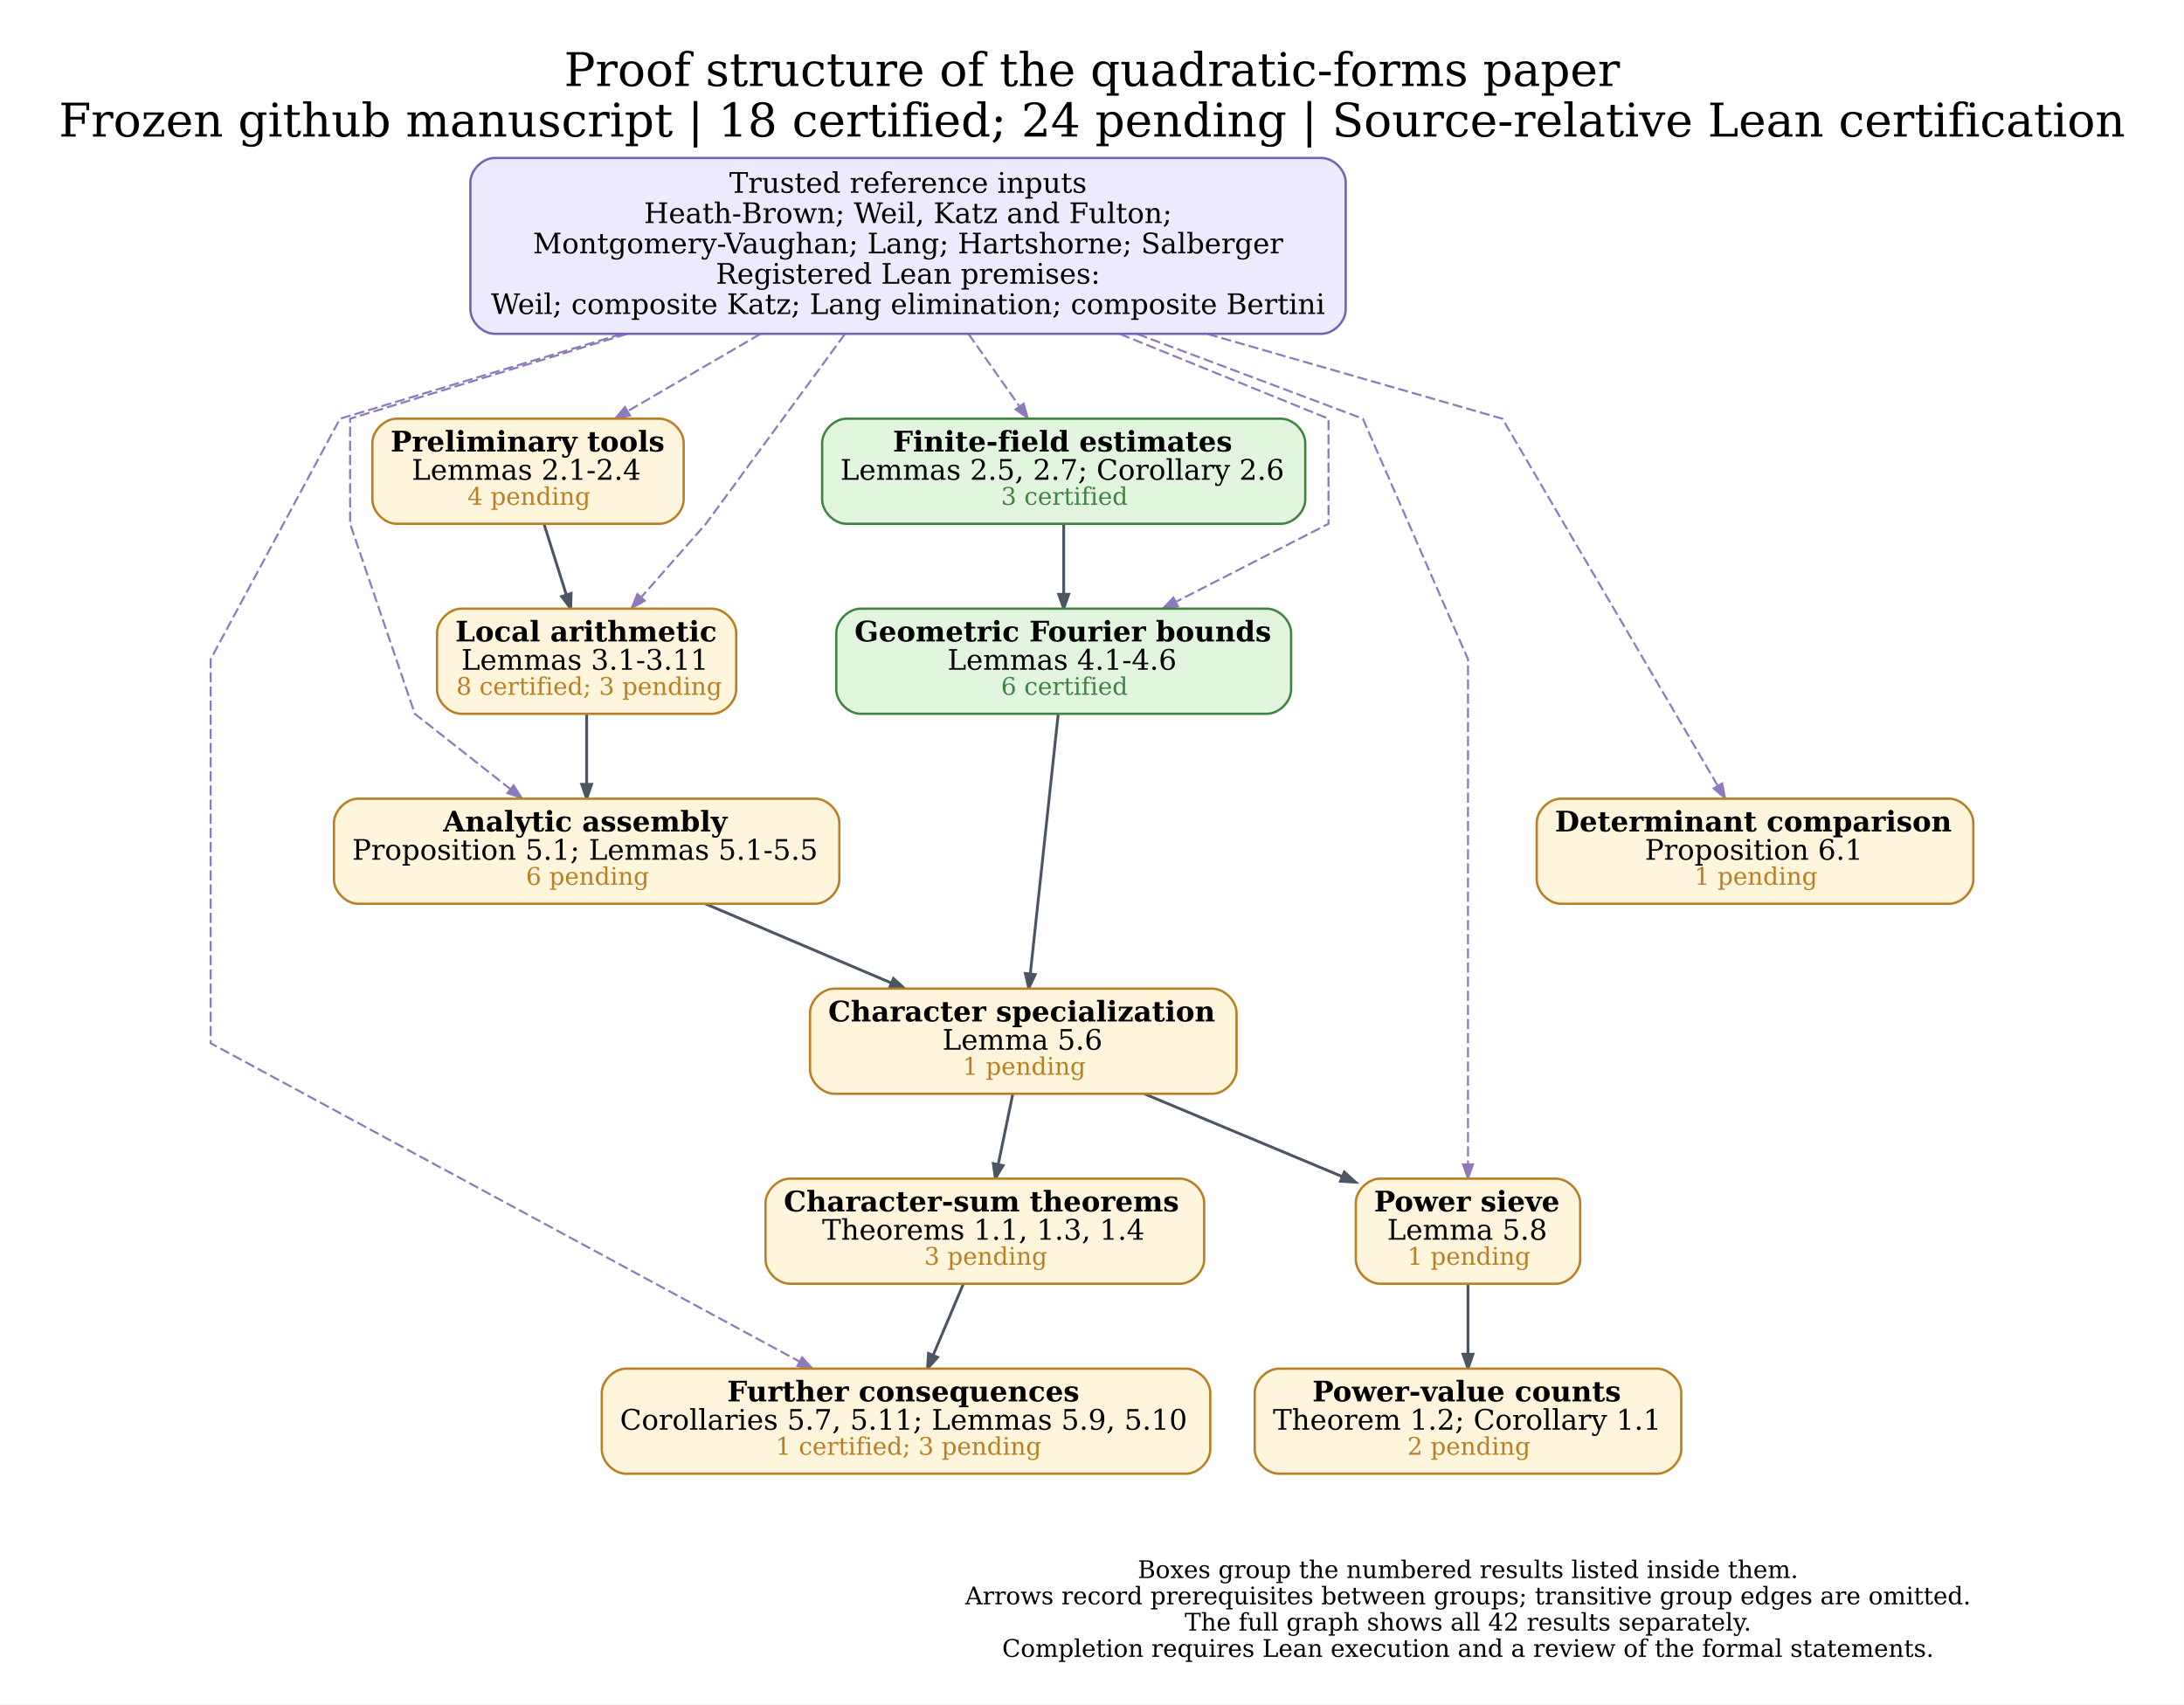
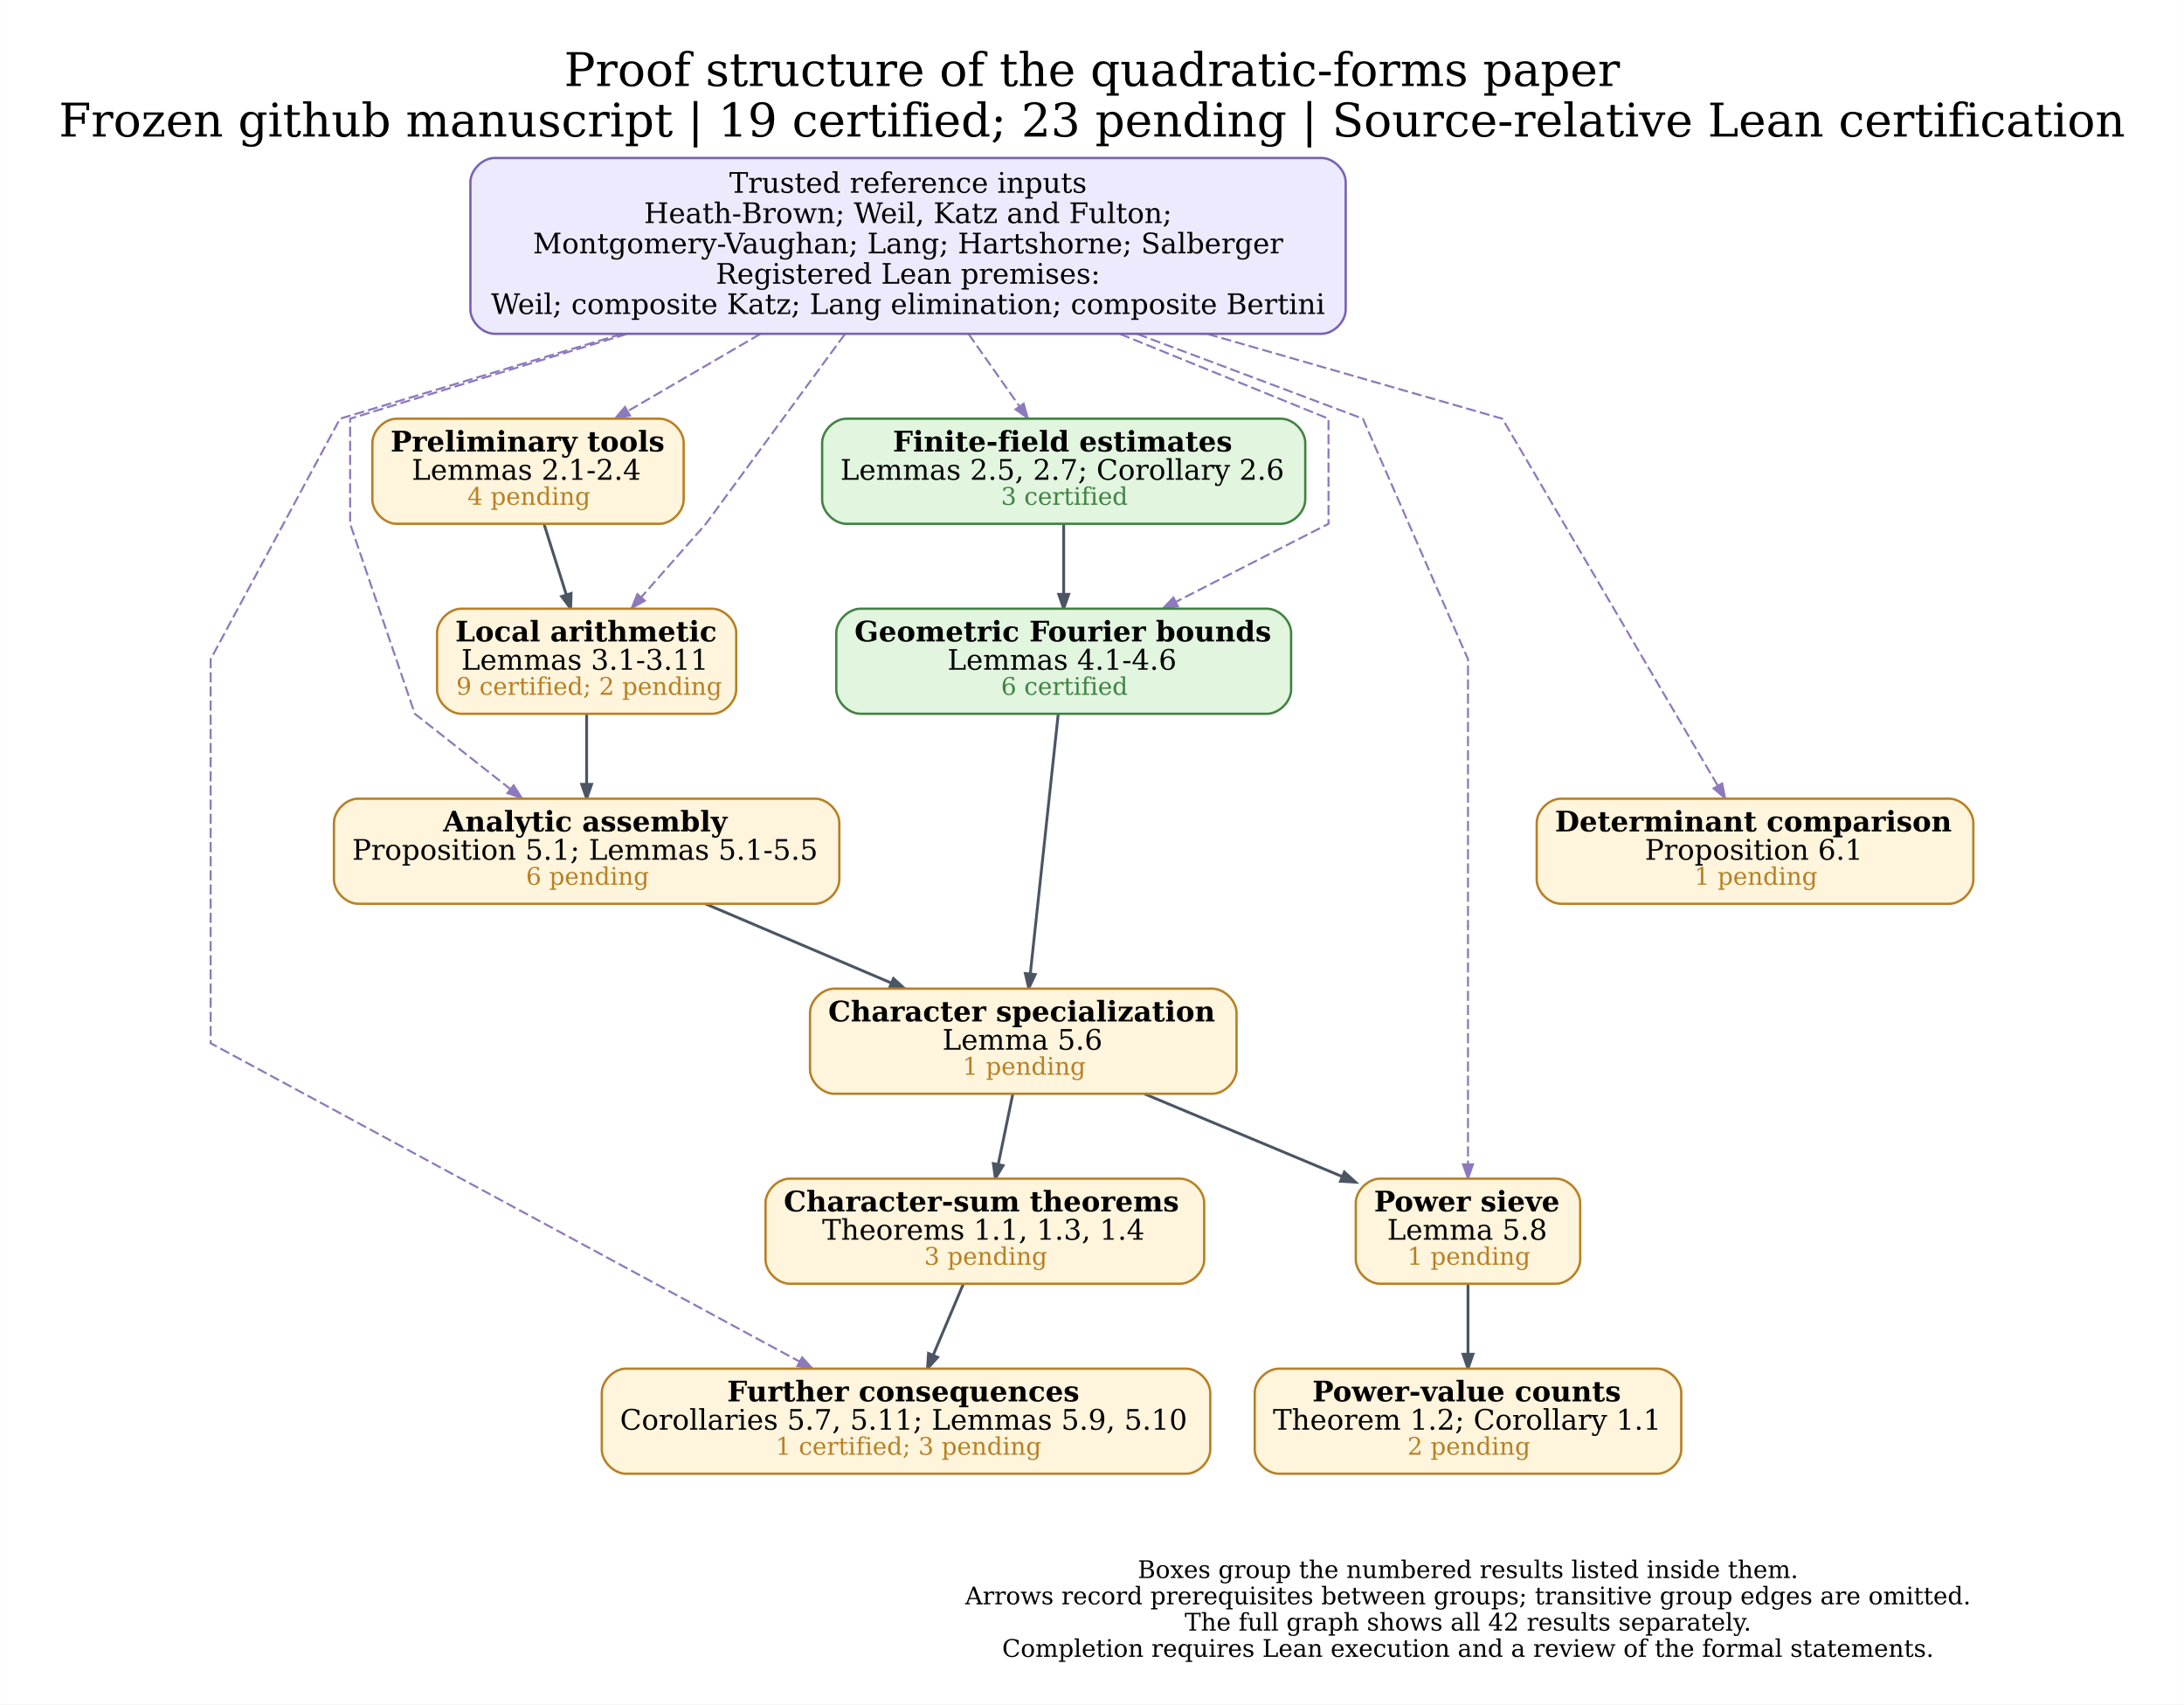
<svg xmlns="http://www.w3.org/2000/svg" xmlns:xlink="http://www.w3.org/1999/xlink" width="1080pt" height="843pt" viewBox="0.00 0.00 1080.32 843.32">
  <g id="graph0" class="graph" transform="scale(1 1) rotate(0) translate(20.16 823.16)">
    <polygon fill="white" stroke="transparent" points="-20.16,20.16 -20.16,-823.16 1060.16,-823.16 1060.16,20.16 -20.16,20.16" />
    <text text-anchor="middle" x="520" y="-780.6" font-family="DejaVu Serif" font-size="23.00">Proof structure of the quadratic-forms paper</text>
-     <text text-anchor="middle" x="520" y="-755.6" font-family="DejaVu Serif" font-size="23.00">Frozen github manuscript | 18 certified; 24 pending | Source-relative Lean certification</text>
+     <text text-anchor="middle" x="520" y="-755.6" font-family="DejaVu Serif" font-size="23.00">Frozen github manuscript | 19 certified; 23 pending | Source-relative Lean certification</text>
    <g id="edge16" class="edge">
      <path fill="none" stroke="#8d79bc" stroke-dasharray="5,2" d="M355.78,-657.85C333.82,-645.06 310.27,-631.35 290.25,-619.69" />
      <polygon fill="#8d79bc" stroke="#8d79bc" points="291.44,-617.54 284.16,-616.14 288.97,-621.78 291.44,-617.54" />
    </g>
    <g id="edge12" class="edge">
      <path fill="none" stroke="#8d79bc" stroke-dasharray="5,2" d="M458.99,-657.85C467.33,-645.99 476.23,-633.34 484.01,-622.27" />
      <polygon fill="#8d79bc" stroke="#8d79bc" points="486.19,-623.43 488.21,-616.3 482.18,-620.61 486.19,-623.43" />
    </g>
    <g id="edge15" class="edge">
      <path fill="none" stroke="#8d79bc" stroke-dasharray="5,2" d="M397.63,-657.69C368.31,-617.65 329,-564 329,-564 329,-564 312.59,-545.36 297.07,-527.74" />
      <polygon fill="#8d79bc" stroke="#8d79bc" points="298.77,-525.96 292.31,-522.33 295.09,-529.2 298.77,-525.96" />
    </g>
    <g id="edge14" class="edge">
      <path fill="none" stroke="#8d79bc" stroke-dasharray="5,2" d="M533.91,-657.88C585.61,-636.88 637,-616 637,-616 637,-616 637,-564 637,-564 637,-564 597.41,-543.75 561.75,-525.51" />
      <polygon fill="#8d79bc" stroke="#8d79bc" points="562.5,-523.15 555.15,-522.14 560.27,-527.51 562.5,-523.15" />
    </g>
    <g id="edge10" class="edge">
      <path fill="none" stroke="#8d79bc" stroke-dasharray="5,2" d="M289.79,-657.88C221.19,-636.88 153,-616 153,-616 153,-616 153,-564 153,-564 153,-564 185,-470 185,-470 185,-470 209.47,-450.71 232.15,-432.83" />
      <polygon fill="#8d79bc" stroke="#8d79bc" points="233.88,-434.59 237.87,-428.33 230.85,-430.74 233.88,-434.59" />
    </g>
    <g id="edge17" class="edge">
      <path fill="none" stroke="#8d79bc" stroke-dasharray="5,2" d="M542.49,-657.88C598.41,-636.88 654,-616 654,-616 654,-616 706,-497 706,-497 706,-497 706,-497 706,-401 706,-401 706,-300.53 706,-247.27" />
      <polygon fill="#8d79bc" stroke="#8d79bc" points="708.45,-247.08 706,-240.08 703.55,-247.08 708.45,-247.08" />
    </g>
    <g id="edge11" class="edge">
      <path fill="none" stroke="#8d79bc" stroke-dasharray="5,2" d="M287.27,-657.88C217.43,-636.88 148,-616 148,-616 148,-616 84,-497 84,-497 84,-497 84,-497 84,-307 84,-307 279.05,-201.54 375.41,-149.44" />
      <polygon fill="#8d79bc" stroke="#8d79bc" points="376.61,-151.57 381.61,-146.08 374.28,-147.26 376.61,-151.57" />
    </g>
    <g id="edge13" class="edge">
      <path fill="none" stroke="#8d79bc" stroke-dasharray="5,2" d="M577.29,-657.88C650.36,-636.88 723,-616 723,-616 723,-616 794.74,-493.76 829.52,-434.49" />
      <polygon fill="#8d79bc" stroke="#8d79bc" points="831.74,-435.55 833.17,-428.27 827.51,-433.07 831.74,-435.55" />
    </g>
    <g id="edge8" class="edge">
      <path fill="none" stroke="#4b5563" stroke-width="1.4" d="M248.92,-563.86C252.31,-553.11 256.31,-540.43 259.91,-529.02" />
      <polygon fill="#4b5563" stroke="#4b5563" stroke-width="1.4" points="262.32,-529.52 262.09,-522.11 257.64,-528.05 262.32,-529.52" />
    </g>
    <g id="edge4" class="edge">
      <path fill="none" stroke="#4b5563" stroke-width="1.4" d="M506,-563.86C506,-553.21 506,-540.67 506,-529.34" />
      <polygon fill="#4b5563" stroke="#4b5563" stroke-width="1.4" points="508.45,-529.11 506,-522.11 503.55,-529.11 508.45,-529.11" />
    </g>
    <g id="edge6" class="edge">
      <path fill="none" stroke="#4b5563" stroke-width="1.4" d="M270,-469.86C270,-459.21 270,-446.67 270,-435.34" />
      <polygon fill="#4b5563" stroke="#4b5563" stroke-width="1.4" points="272.45,-435.11 270,-428.11 267.55,-435.11 272.45,-435.11" />
    </g>
    <g id="edge5" class="edge">
      <path fill="none" stroke="#4b5563" stroke-width="1.4" d="M503.3,-469.92C499.72,-436.63 493.4,-377.84 489.47,-341.28" />
      <polygon fill="#4b5563" stroke="#4b5563" stroke-width="1.4" points="491.9,-340.98 488.72,-334.28 487.03,-341.5 491.9,-340.98" />
    </g>
    <g id="edge1" class="edge">
      <path fill="none" stroke="#4b5563" stroke-width="1.4" d="M328.74,-375.98C357.19,-363.86 391.45,-349.27 420.72,-336.8" />
      <polygon fill="#4b5563" stroke="#4b5563" stroke-width="1.4" points="421.79,-339.01 427.27,-334.01 419.87,-334.5 421.79,-339.01" />
    </g>
    <g id="edge3" class="edge">
      <path fill="none" stroke="#4b5563" stroke-width="1.4" d="M545.83,-281.98C576.24,-269.27 613.16,-253.83 643.88,-240.98" />
      <polygon fill="#4b5563" stroke="#4b5563" stroke-width="1.4" points="644.83,-243.24 650.34,-238.27 642.94,-238.72 644.83,-243.24" />
    </g>
    <g id="edge2" class="edge">
      <path fill="none" stroke="#4b5563" stroke-width="1.4" d="M480.81,-281.86C478.59,-271.11 475.97,-258.43 473.61,-247.02" />
      <polygon fill="#4b5563" stroke="#4b5563" stroke-width="1.4" points="476,-246.47 472.19,-240.11 471.2,-247.46 476,-246.47" />
    </g>
    <g id="edge9" class="edge">
      <path fill="none" stroke="#4b5563" stroke-width="1.4" d="M706,-187.86C706,-177.21 706,-164.67 706,-153.34" />
      <polygon fill="#4b5563" stroke="#4b5563" stroke-width="1.4" points="708.45,-153.11 706,-146.11 703.55,-153.11 708.45,-153.11" />
    </g>
    <g id="edge7" class="edge">
      <path fill="none" stroke="#4b5563" stroke-width="1.4" d="M456.34,-187.86C451.74,-177.01 446.31,-164.19 441.44,-152.7" />
      <polygon fill="#4b5563" stroke="#4b5563" stroke-width="1.4" points="443.63,-151.6 438.64,-146.11 439.12,-153.51 443.63,-151.6" />
    </g>
    <g id="node1" class="node">
      <path fill="#eeeafd" stroke="#7762b4" stroke-width="1.15" d="M633.5,-745C633.5,-745 224.5,-745 224.5,-745 218.5,-745 212.5,-739 212.5,-733 212.5,-733 212.5,-670 212.5,-670 212.5,-664 218.5,-658 224.5,-658 224.5,-658 633.5,-658 633.5,-658 639.5,-658 645.5,-664 645.5,-670 645.5,-670 645.5,-733 645.5,-733 645.5,-739 639.5,-745 633.5,-745" />
      <text text-anchor="middle" x="429" y="-727.8" font-family="DejaVu Serif" font-size="14.00">Trusted reference inputs</text>
      <text text-anchor="middle" x="429" y="-712.8" font-family="DejaVu Serif" font-size="14.00">Heath-Brown; Weil, Katz and Fulton;</text>
      <text text-anchor="middle" x="429" y="-697.8" font-family="DejaVu Serif" font-size="14.00">Montgomery-Vaughan; Lang; Hartshorne; Salberger</text>
      <text text-anchor="middle" x="429" y="-682.8" font-family="DejaVu Serif" font-size="14.00">Registered Lean premises:</text>
      <text text-anchor="middle" x="429" y="-667.8" font-family="DejaVu Serif" font-size="14.00">Weil; composite Katz; Lang elimination; composite Bertini</text>
    </g>
    <g id="node2" class="node">
      <g id="a_node2">
        <a xlink:href="https://github.com/nicolasrobles/quaternary-quadratic-forms/blob/main/INVENTORY.md" xlink:title="&lt;B&gt;Preliminary tools&lt;/B&gt;&lt;BR/&gt;Lemmas 2.1-2.4&lt;BR/&gt;&lt;FONT POINT-SIZE=&quot;12&quot; COLOR=&quot;#b88023&quot;&gt;4 pending&lt;/FONT&gt;" target="_blank">
          <path fill="#fff4dc" stroke="#b88023" stroke-width="1.15" d="M306,-616C306,-616 176,-616 176,-616 170,-616 164,-610 164,-604 164,-604 164,-576 164,-576 164,-570 170,-564 176,-564 176,-564 306,-564 306,-564 312,-564 318,-570 318,-576 318,-576 318,-604 318,-604 318,-610 312,-616 306,-616" />
          <text text-anchor="start" x="173" y="-599.8" font-family="DejaVu Serif" font-weight="bold" font-size="14.00">Preliminary tools</text>
          <text text-anchor="start" x="183.5" y="-585.8" font-family="DejaVu Serif" font-size="14.00">Lemmas 2.1-2.4</text>
          <text text-anchor="start" x="211" y="-573.4" font-family="DejaVu Serif" font-size="12.00" fill="#b88023">4 pending</text>
        </a>
      </g>
    </g>
    <g id="node3" class="node">
      <g id="a_node3">
        <a xlink:href="https://github.com/nicolasrobles/quaternary-quadratic-forms/blob/main/INVENTORY.md" xlink:title="&lt;B&gt;Finite-field estimates&lt;/B&gt;&lt;BR/&gt;Lemmas 2.5, 2.7; Corollary 2.6&lt;BR/&gt;&lt;FONT POINT-SIZE=&quot;12&quot; COLOR=&quot;#408342&quot;&gt;3 certified&lt;/FONT&gt;" target="_blank">
          <path fill="#e1f5df" stroke="#408342" stroke-width="1.15" d="M613.5,-616C613.5,-616 398.5,-616 398.5,-616 392.5,-616 386.5,-610 386.5,-604 386.5,-604 386.5,-576 386.5,-576 386.5,-570 392.5,-564 398.5,-564 398.5,-564 613.5,-564 613.5,-564 619.5,-564 625.5,-570 625.5,-576 625.5,-576 625.5,-604 625.5,-604 625.5,-610 619.5,-616 613.5,-616" />
          <text text-anchor="start" x="421.5" y="-599.8" font-family="DejaVu Serif" font-weight="bold" font-size="14.00">Finite-field estimates</text>
          <text text-anchor="start" x="395.5" y="-585.8" font-family="DejaVu Serif" font-size="14.00">Lemmas 2.5, 2.7; Corollary 2.6</text>
          <text text-anchor="start" x="475" y="-573.4" font-family="DejaVu Serif" font-size="12.00" fill="#408342">3 certified</text>
        </a>
      </g>
    </g>
    <g id="node4" class="node">
      <g id="a_node4">
-         <a xlink:href="https://github.com/nicolasrobles/quaternary-quadratic-forms/blob/main/INVENTORY.md" xlink:title="&lt;B&gt;Local arithmetic&lt;/B&gt;&lt;BR/&gt;Lemmas 3.1-3.11&lt;BR/&gt;&lt;FONT POINT-SIZE=&quot;12&quot; COLOR=&quot;#b88023&quot;&gt;8 certified; 3 pending&lt;/FONT&gt;" target="_blank">
+         <a xlink:href="https://github.com/nicolasrobles/quaternary-quadratic-forms/blob/main/INVENTORY.md" xlink:title="&lt;B&gt;Local arithmetic&lt;/B&gt;&lt;BR/&gt;Lemmas 3.1-3.11&lt;BR/&gt;&lt;FONT POINT-SIZE=&quot;12&quot; COLOR=&quot;#b88023&quot;&gt;9 certified; 2 pending&lt;/FONT&gt;" target="_blank">
          <path fill="#fff4dc" stroke="#b88023" stroke-width="1.15" d="M332,-522C332,-522 208,-522 208,-522 202,-522 196,-516 196,-510 196,-510 196,-482 196,-482 196,-476 202,-470 208,-470 208,-470 332,-470 332,-470 338,-470 344,-476 344,-482 344,-482 344,-510 344,-510 344,-516 338,-522 332,-522" />
          <text text-anchor="start" x="205" y="-505.8" font-family="DejaVu Serif" font-weight="bold" font-size="14.00">Local arithmetic</text>
          <text text-anchor="start" x="208" y="-491.8" font-family="DejaVu Serif" font-size="14.00">Lemmas 3.1-3.11</text>
-           <text text-anchor="start" x="205.5" y="-479.4" font-family="DejaVu Serif" font-size="12.00" fill="#b88023">8 certified; 3 pending</text>
+           <text text-anchor="start" x="205.5" y="-479.4" font-family="DejaVu Serif" font-size="12.00" fill="#b88023">9 certified; 2 pending</text>
        </a>
      </g>
    </g>
    <g id="node5" class="node">
      <g id="a_node5">
        <a xlink:href="https://github.com/nicolasrobles/quaternary-quadratic-forms/blob/main/INVENTORY.md" xlink:title="&lt;B&gt;Geometric Fourier bounds&lt;/B&gt;&lt;BR/&gt;Lemmas 4.1-4.6&lt;BR/&gt;&lt;FONT POINT-SIZE=&quot;12&quot; COLOR=&quot;#408342&quot;&gt;6 certified&lt;/FONT&gt;" target="_blank">
          <path fill="#e1f5df" stroke="#408342" stroke-width="1.15" d="M606.5,-522C606.5,-522 405.5,-522 405.5,-522 399.5,-522 393.5,-516 393.5,-510 393.5,-510 393.5,-482 393.5,-482 393.5,-476 399.5,-470 405.5,-470 405.5,-470 606.5,-470 606.5,-470 612.5,-470 618.5,-476 618.5,-482 618.5,-482 618.5,-510 618.5,-510 618.5,-516 612.5,-522 606.5,-522" />
          <text text-anchor="start" x="402.5" y="-505.8" font-family="DejaVu Serif" font-weight="bold" font-size="14.00">Geometric Fourier bounds</text>
          <text text-anchor="start" x="448.5" y="-491.8" font-family="DejaVu Serif" font-size="14.00">Lemmas 4.1-4.6</text>
          <text text-anchor="start" x="475" y="-479.4" font-family="DejaVu Serif" font-size="12.00" fill="#408342">6 certified</text>
        </a>
      </g>
    </g>
    <g id="node6" class="node">
      <g id="a_node6">
        <a xlink:href="https://github.com/nicolasrobles/quaternary-quadratic-forms/blob/main/INVENTORY.md" xlink:title="&lt;B&gt;Analytic assembly&lt;/B&gt;&lt;BR/&gt;Proposition 5.1; Lemmas 5.1-5.5&lt;BR/&gt;&lt;FONT POINT-SIZE=&quot;12&quot; COLOR=&quot;#b88023&quot;&gt;6 pending&lt;/FONT&gt;" target="_blank">
          <path fill="#fff4dc" stroke="#b88023" stroke-width="1.15" d="M383,-428C383,-428 157,-428 157,-428 151,-428 145,-422 145,-416 145,-416 145,-388 145,-388 145,-382 151,-376 157,-376 157,-376 383,-376 383,-376 389,-376 395,-382 395,-388 395,-388 395,-416 395,-416 395,-422 389,-428 383,-428" />
          <text text-anchor="start" x="199" y="-411.8" font-family="DejaVu Serif" font-weight="bold" font-size="14.00">Analytic assembly</text>
          <text text-anchor="start" x="154" y="-397.8" font-family="DejaVu Serif" font-size="14.00">Proposition 5.1; Lemmas 5.1-5.5</text>
          <text text-anchor="start" x="240" y="-385.4" font-family="DejaVu Serif" font-size="12.00" fill="#b88023">6 pending</text>
        </a>
      </g>
    </g>
    <g id="node7" class="node">
      <g id="a_node7">
        <a xlink:href="https://github.com/nicolasrobles/quaternary-quadratic-forms/blob/main/INVENTORY.md" xlink:title="&lt;B&gt;Character specialization&lt;/B&gt;&lt;BR/&gt;Lemma 5.6&lt;BR/&gt;&lt;FONT POINT-SIZE=&quot;12&quot; COLOR=&quot;#b88023&quot;&gt;1 pending&lt;/FONT&gt;" target="_blank">
          <path fill="#fff4dc" stroke="#b88023" stroke-width="1.15" d="M579.5,-334C579.5,-334 392.5,-334 392.5,-334 386.5,-334 380.5,-328 380.5,-322 380.5,-322 380.5,-294 380.5,-294 380.5,-288 386.5,-282 392.5,-282 392.5,-282 579.5,-282 579.5,-282 585.5,-282 591.5,-288 591.5,-294 591.5,-294 591.5,-322 591.5,-322 591.5,-328 585.5,-334 579.5,-334" />
          <text text-anchor="start" x="389.5" y="-317.8" font-family="DejaVu Serif" font-weight="bold" font-size="14.00">Character specialization</text>
          <text text-anchor="start" x="446" y="-303.8" font-family="DejaVu Serif" font-size="14.00">Lemma 5.6</text>
          <text text-anchor="start" x="456" y="-291.4" font-family="DejaVu Serif" font-size="12.00" fill="#b88023">1 pending</text>
        </a>
      </g>
    </g>
    <g id="node8" class="node">
      <g id="a_node8">
        <a xlink:href="https://github.com/nicolasrobles/quaternary-quadratic-forms/blob/main/INVENTORY.md" xlink:title="&lt;B&gt;Power sieve&lt;/B&gt;&lt;BR/&gt;Lemma 5.8&lt;BR/&gt;&lt;FONT POINT-SIZE=&quot;12&quot; COLOR=&quot;#b88023&quot;&gt;1 pending&lt;/FONT&gt;" target="_blank">
          <path fill="#fff4dc" stroke="#b88023" stroke-width="1.15" d="M749.5,-240C749.5,-240 662.5,-240 662.5,-240 656.5,-240 650.5,-234 650.5,-228 650.5,-228 650.5,-200 650.5,-200 650.5,-194 656.5,-188 662.5,-188 662.5,-188 749.5,-188 749.5,-188 755.5,-188 761.5,-194 761.5,-200 761.5,-200 761.5,-228 761.5,-228 761.5,-234 755.5,-240 749.5,-240" />
          <text text-anchor="start" x="659.5" y="-223.8" font-family="DejaVu Serif" font-weight="bold" font-size="14.00">Power sieve</text>
          <text text-anchor="start" x="666" y="-209.8" font-family="DejaVu Serif" font-size="14.00">Lemma 5.8</text>
          <text text-anchor="start" x="676" y="-197.4" font-family="DejaVu Serif" font-size="12.00" fill="#b88023">1 pending</text>
        </a>
      </g>
    </g>
    <g id="node9" class="node">
      <g id="a_node9">
        <a xlink:href="https://github.com/nicolasrobles/quaternary-quadratic-forms/blob/main/INVENTORY.md" xlink:title="&lt;B&gt;Further consequences&lt;/B&gt;&lt;BR/&gt;Corollaries 5.7, 5.11; Lemmas 5.9, 5.10&lt;BR/&gt;&lt;FONT POINT-SIZE=&quot;12&quot; COLOR=&quot;#b88023&quot;&gt;1 certified; 3 pending&lt;/FONT&gt;" target="_blank">
          <path fill="#fff4dc" stroke="#b88023" stroke-width="1.15" d="M566.5,-146C566.5,-146 289.5,-146 289.5,-146 283.5,-146 277.5,-140 277.5,-134 277.5,-134 277.5,-106 277.5,-106 277.5,-100 283.5,-94 289.5,-94 289.5,-94 566.5,-94 566.5,-94 572.5,-94 578.5,-100 578.5,-106 578.5,-106 578.5,-134 578.5,-134 578.5,-140 572.5,-146 566.5,-146" />
          <text text-anchor="start" x="339.5" y="-129.8" font-family="DejaVu Serif" font-weight="bold" font-size="14.00">Further consequences</text>
          <text text-anchor="start" x="286.5" y="-115.8" font-family="DejaVu Serif" font-size="14.00">Corollaries 5.7, 5.11; Lemmas 5.9, 5.10</text>
          <text text-anchor="start" x="363.5" y="-103.4" font-family="DejaVu Serif" font-size="12.00" fill="#b88023">1 certified; 3 pending</text>
        </a>
      </g>
    </g>
    <g id="node10" class="node">
      <g id="a_node10">
        <a xlink:href="https://github.com/nicolasrobles/quaternary-quadratic-forms/blob/main/INVENTORY.md" xlink:title="&lt;B&gt;Character-sum theorems&lt;/B&gt;&lt;BR/&gt;Theorems 1.1, 1.3, 1.4&lt;BR/&gt;&lt;FONT POINT-SIZE=&quot;12&quot; COLOR=&quot;#b88023&quot;&gt;3 pending&lt;/FONT&gt;" target="_blank">
          <path fill="#fff4dc" stroke="#b88023" stroke-width="1.15" d="M563.5,-240C563.5,-240 370.5,-240 370.5,-240 364.5,-240 358.5,-234 358.5,-228 358.5,-228 358.5,-200 358.5,-200 358.5,-194 364.5,-188 370.5,-188 370.5,-188 563.5,-188 563.5,-188 569.5,-188 575.5,-194 575.5,-200 575.5,-200 575.5,-228 575.5,-228 575.5,-234 569.5,-240 563.5,-240" />
          <text text-anchor="start" x="367.5" y="-223.8" font-family="DejaVu Serif" font-weight="bold" font-size="14.00">Character-sum theorems</text>
          <text text-anchor="start" x="386.5" y="-209.8" font-family="DejaVu Serif" font-size="14.00">Theorems 1.1, 1.3, 1.4</text>
          <text text-anchor="start" x="437" y="-197.4" font-family="DejaVu Serif" font-size="12.00" fill="#b88023">3 pending</text>
        </a>
      </g>
    </g>
    <g id="node11" class="node">
      <g id="a_node11">
        <a xlink:href="https://github.com/nicolasrobles/quaternary-quadratic-forms/blob/main/INVENTORY.md" xlink:title="&lt;B&gt;Power-value counts&lt;/B&gt;&lt;BR/&gt;Theorem 1.2; Corollary 1.1&lt;BR/&gt;&lt;FONT POINT-SIZE=&quot;12&quot; COLOR=&quot;#b88023&quot;&gt;2 pending&lt;/FONT&gt;" target="_blank">
          <path fill="#fff4dc" stroke="#b88023" stroke-width="1.15" d="M799.5,-146C799.5,-146 612.5,-146 612.5,-146 606.5,-146 600.5,-140 600.5,-134 600.5,-134 600.5,-106 600.5,-106 600.5,-100 606.5,-94 612.5,-94 612.5,-94 799.5,-94 799.5,-94 805.5,-94 811.5,-100 811.5,-106 811.5,-106 811.5,-134 811.5,-134 811.5,-140 805.5,-146 799.5,-146" />
          <text text-anchor="start" x="629" y="-129.8" font-family="DejaVu Serif" font-weight="bold" font-size="14.00">Power-value counts</text>
          <text text-anchor="start" x="609.5" y="-115.8" font-family="DejaVu Serif" font-size="14.00">Theorem 1.2; Corollary 1.1</text>
          <text text-anchor="start" x="676" y="-103.4" font-family="DejaVu Serif" font-size="12.00" fill="#b88023">2 pending</text>
        </a>
      </g>
    </g>
    <g id="node12" class="node">
      <g id="a_node12">
        <a xlink:href="https://github.com/nicolasrobles/quaternary-quadratic-forms/blob/main/INVENTORY.md" xlink:title="&lt;B&gt;Determinant comparison&lt;/B&gt;&lt;BR/&gt;Proposition 6.1&lt;BR/&gt;&lt;FONT POINT-SIZE=&quot;12&quot; COLOR=&quot;#b88023&quot;&gt;1 pending&lt;/FONT&gt;" target="_blank">
          <path fill="#fff4dc" stroke="#b88023" stroke-width="1.15" d="M944,-428C944,-428 752,-428 752,-428 746,-428 740,-422 740,-416 740,-416 740,-388 740,-388 740,-382 746,-376 752,-376 752,-376 944,-376 944,-376 950,-376 956,-382 956,-388 956,-388 956,-416 956,-416 956,-422 950,-428 944,-428" />
          <text text-anchor="start" x="749" y="-411.8" font-family="DejaVu Serif" font-weight="bold" font-size="14.00">Determinant comparison</text>
          <text text-anchor="start" x="793.5" y="-397.8" font-family="DejaVu Serif" font-size="14.00">Proposition 6.1</text>
          <text text-anchor="start" x="818" y="-385.4" font-family="DejaVu Serif" font-size="12.00" fill="#b88023">1 pending</text>
        </a>
      </g>
    </g>
    <g id="node13" class="node">
      <text text-anchor="middle" x="706" y="-42.4" font-family="DejaVu Serif" font-size="12.00">Boxes group the numbered results listed inside them.</text>
      <text text-anchor="middle" x="706" y="-29.4" font-family="DejaVu Serif" font-size="12.00">Arrows record prerequisites between groups; transitive group edges are omitted.</text>
      <text text-anchor="middle" x="706" y="-16.4" font-family="DejaVu Serif" font-size="12.00">The full graph shows all 42 results separately.</text>
      <text text-anchor="middle" x="706" y="-3.4" font-family="DejaVu Serif" font-size="12.00">Completion requires Lean execution and a review of the formal statements.</text>
    </g>
  </g>
</svg>
